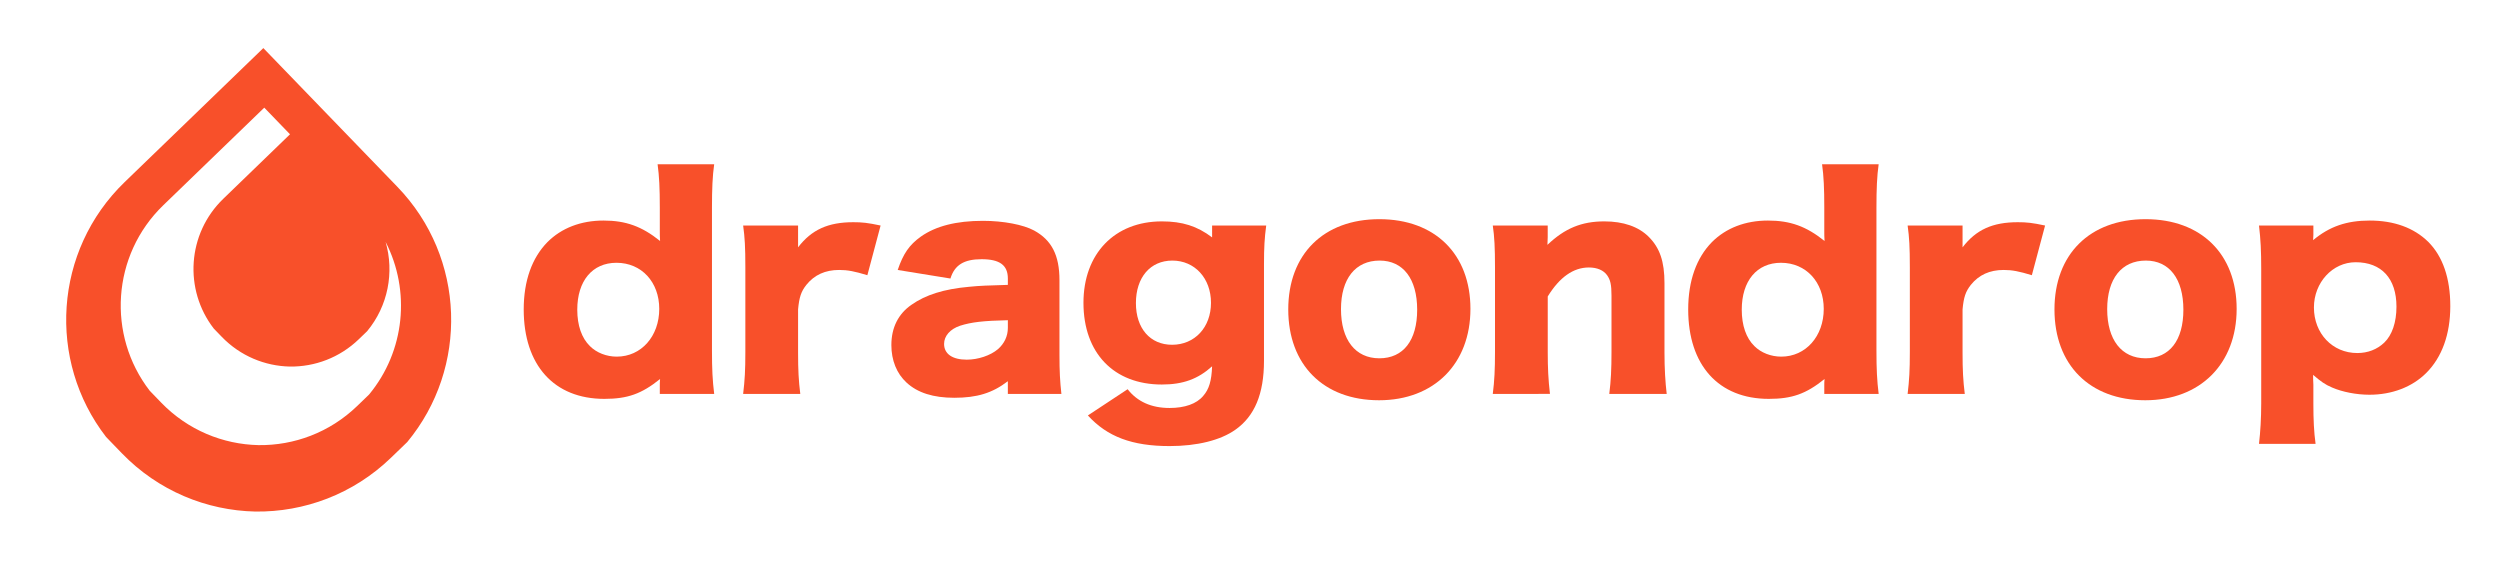
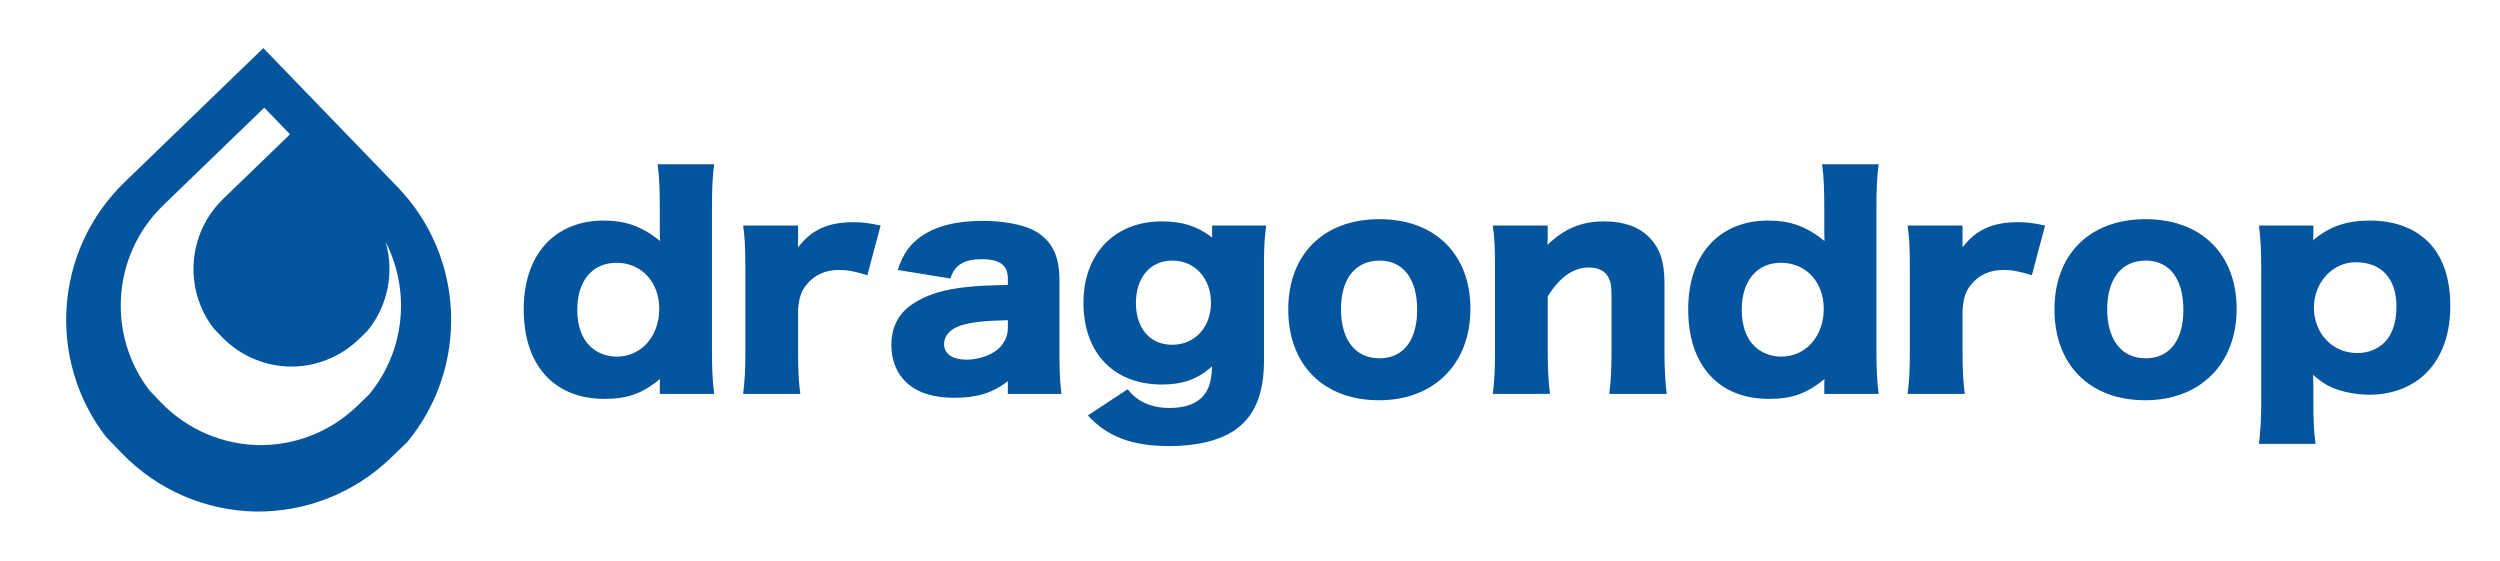
<svg xmlns="http://www.w3.org/2000/svg" version="1.1" id="Layer_1" x="0px" y="0px" width="581.57px" height="130.445px" viewBox="0 0 581.57 130.445" enable-background="new 0 0 581.57 130.445" xml:space="preserve">
-   <path fill="#F8502A" d="M92.436,43.453L61.258,11.186L28.994,42.364c-16.497,15.942-18.036,41.528-4.328,59.269l3.65,3.778  c8.503,8.805,19.753,13.344,31.095,13.591c11.34,0.142,22.742-4.014,31.544-12.52l3.78-3.647  C109.039,85.573,108.38,59.949,92.436,43.453z M85.854,91.78l-2.752,2.656c-6.411,6.191-14.711,9.221-22.971,9.112  c-8.256-0.18-16.446-3.485-22.639-9.893l-2.66-2.752c-9.979-12.919-8.858-31.548,3.151-43.157l23.493-22.702l5.987,6.197  L51.935,46.25c-8.4,8.117-9.185,21.148-2.205,30.182l1.859,1.924c4.329,4.48,10.059,6.793,15.833,6.917  c5.774,0.074,11.579-2.042,16.062-6.373l1.924-1.856c4.889-5.897,6.328-13.713,4.302-20.756  C95.542,67.644,94.225,81.677,85.854,91.78z" />
+   <path fill="#05559E" d="M92.436,43.453L61.258,11.186L28.994,42.364c-16.497,15.942-18.036,41.528-4.328,59.269l3.65,3.778  c8.503,8.805,19.753,13.344,31.095,13.591c11.34,0.142,22.742-4.014,31.544-12.52l3.78-3.647  C109.039,85.573,108.38,59.949,92.436,43.453z M85.854,91.78l-2.752,2.656c-6.411,6.191-14.711,9.221-22.971,9.112  c-8.256-0.18-16.446-3.485-22.639-9.893l-2.66-2.752c-9.979-12.919-8.858-31.548,3.151-43.157l23.493-22.702l5.987,6.197  L51.935,46.25c-8.4,8.117-9.185,21.148-2.205,30.182l1.859,1.924c4.329,4.48,10.059,6.793,15.833,6.917  c5.774,0.074,11.579-2.042,16.062-6.373l1.924-1.856c4.889-5.897,6.328-13.713,4.302-20.756  C95.542,67.644,94.225,81.677,85.854,91.78z" />
  <g>
-     <path fill="#F8502A" d="M153.49,89.578c0-0.384,0-0.833,0.064-1.412c-4.303,3.468-7.577,4.623-12.972,4.623   c-11.687,0-18.751-7.834-18.751-20.804c0-6.68,1.927-12.009,5.522-15.669c3.274-3.275,7.771-5.009,13.036-5.009   c5.2,0,8.925,1.349,13.164,4.752c-0.064-0.965-0.064-1.542-0.064-2.44v-5.33c0-4.495-0.129-7.257-0.514-10.082h13.164   c-0.387,2.697-0.515,5.779-0.515,10.082v33.263c0,4.304,0.128,6.935,0.515,10.081h-12.65V89.578L153.49,89.578z M134.289,72.047   c0,3.66,1.028,6.616,2.954,8.479c1.542,1.539,3.854,2.438,6.229,2.438c5.715,0,9.889-4.752,9.889-11.109   c0-6.229-4.109-10.725-9.954-10.725C137.821,61.132,134.289,65.305,134.289,72.047z" />
-     <path fill="#F8502A" d="M201.773,64.021c-2.953-0.898-4.56-1.221-6.55-1.221c-3.275,0-5.779,1.156-7.642,3.468   c-1.22,1.541-1.669,2.89-1.926,5.717v10.016c0,4.11,0.128,6.551,0.513,9.633h-13.292c0.385-3.21,0.514-5.521,0.514-9.697V62.159   c0-4.688-0.129-6.935-0.514-9.696h12.778v5.073c3.146-4.109,6.999-5.844,12.843-5.844c2.054,0,3.339,0.128,6.356,0.771   L201.773,64.021z" />
-     <path fill="#F8502A" d="M234.455,64.792c0-3.082-1.862-4.494-6.101-4.494c-4.109,0-6.292,1.349-7.256,4.494l-12.265-1.99   c1.284-3.788,2.696-5.844,5.395-7.77c3.467-2.44,8.218-3.66,14.447-3.66c4.753,0,9.375,0.898,11.881,2.248   c4.108,2.247,5.905,5.779,5.905,11.558v17.338c0,3.918,0.128,6.229,0.45,9.118h-12.457V88.68c-3.596,2.762-7.19,3.854-12.458,3.854   c-4.879,0-8.54-1.157-11.107-3.532c-2.312-2.119-3.532-5.202-3.532-8.733c0-4.044,1.604-7.255,4.687-9.374   c3.276-2.312,7.578-3.66,13.357-4.176c2.504-0.256,4.429-0.318,9.054-0.448V64.792z M234.455,74.488   c-5.715,0.129-8.477,0.449-11.108,1.284c-2.312,0.771-3.726,2.376-3.726,4.237c0,2.312,1.927,3.66,5.266,3.66   c2.633,0,5.521-0.964,7.256-2.439c1.477-1.284,2.312-3.018,2.312-4.944L234.455,74.488L234.455,74.488z" />
-     <path fill="#F8502A" d="M262.319,90.542c2.248,2.891,5.521,4.366,9.76,4.366c3.533,0,6.293-0.963,7.834-2.824   c1.349-1.542,1.927-3.469,2.056-6.871c-3.275,2.953-6.743,4.237-11.688,4.237c-11.174,0-18.238-7.32-18.238-19.007   c0-11.43,7.256-18.943,18.238-18.943c4.751,0,8.219,1.092,11.688,3.725c0-0.514,0-0.706,0-1.413v-1.349h12.586   c-0.387,2.89-0.516,5.138-0.516,8.926v22.537c0,7.707-2.183,12.908-6.679,16.056c-3.466,2.439-8.86,3.788-15.282,3.788   c-8.731,0-14.511-2.185-19.006-7.126L262.319,90.542z M272.656,80.204c5.266,0,9.054-4.047,9.054-9.761   c0-5.715-3.788-9.825-8.987-9.825c-5.139,0-8.478,3.918-8.478,9.89C264.245,76.416,267.584,80.204,272.656,80.204z" />
-     <path fill="#F8502A" d="M299.685,71.985c0-12.843,8.22-20.999,21.191-20.999c12.971,0,21.189,8.156,21.189,20.869   c0,12.778-8.476,21.255-21.254,21.255C307.905,93.11,299.685,84.891,299.685,71.985z M311.951,71.919   c0,7.127,3.339,11.432,8.927,11.432c5.586,0,8.796-4.175,8.796-11.304c0-7.189-3.274-11.429-8.732-11.429   C315.29,60.618,311.951,64.856,311.951,71.919z" />
-     <path fill="#F8502A" d="M347.264,91.634c0.386-3.019,0.515-5.716,0.515-9.697V62.159c0-4.43-0.129-7.127-0.515-9.696h12.777v2.697   c0,0.385-0.063,1.349-0.063,1.798c4.046-3.853,7.964-5.458,13.228-5.458c4.433,0,7.965,1.22,10.341,3.597   c2.567,2.567,3.658,5.716,3.658,10.787v16.117c0,3.726,0.193,6.938,0.516,9.633h-13.357c0.386-3.082,0.515-5.777,0.515-9.697   V68.774c0-2.569-0.258-3.661-1.026-4.753c-0.835-1.155-2.312-1.798-4.238-1.798c-3.596,0-6.807,2.248-9.567,6.741v12.971   c0,3.66,0.129,6.357,0.515,9.697L347.264,91.634L347.264,91.634z" />
-     <path fill="#F8502A" d="M424.381,89.578c0-0.384,0-0.833,0.063-1.412c-4.302,3.468-7.576,4.623-12.971,4.623   c-11.688,0-18.751-7.834-18.751-20.804c0-6.68,1.927-12.009,5.521-15.669c3.276-3.275,7.771-5.009,13.035-5.009   c5.202,0,8.927,1.349,13.164,4.752c-0.063-0.965-0.063-1.542-0.063-2.44v-5.33c0-4.495-0.127-7.257-0.514-10.082h13.164   c-0.386,2.697-0.515,5.779-0.515,10.082v33.263c0,4.304,0.129,6.935,0.515,10.081h-12.649V89.578z M405.181,72.047   c0,3.66,1.025,6.616,2.954,8.479c1.539,1.539,3.852,2.438,6.229,2.438c5.714,0,9.89-4.752,9.89-11.109   c0-6.229-4.11-10.725-9.953-10.725C408.713,61.132,405.181,65.305,405.181,72.047z" />
-     <path fill="#F8502A" d="M472.665,64.021c-2.953-0.898-4.561-1.221-6.55-1.221c-3.273,0-5.777,1.156-7.642,3.468   c-1.22,1.541-1.67,2.89-1.927,5.717v10.016c0,4.11,0.13,6.551,0.515,9.633h-13.293c0.386-3.21,0.514-5.521,0.514-9.697V62.159   c0-4.688-0.128-6.935-0.514-9.696h12.778v5.073c3.146-4.109,6.999-5.844,12.844-5.844c2.055,0,3.339,0.128,6.355,0.771   L472.665,64.021z" />
-     <path fill="#F8502A" d="M477.927,71.985c0-12.843,8.22-20.999,21.191-20.999c12.971,0,21.189,8.156,21.189,20.869   c0,12.778-8.477,21.255-21.254,21.255C486.146,93.11,477.927,84.891,477.927,71.985z M490.192,71.919   c0,7.127,3.339,11.432,8.927,11.432c5.585,0,8.796-4.175,8.796-11.304c0-7.189-3.273-11.429-8.732-11.429   C493.531,60.618,490.192,64.856,490.192,71.919z" />
-     <path fill="#F8502A" d="M525.507,103.255c0.32-2.761,0.515-5.97,0.515-9.374V62.545c0-4.174-0.13-6.807-0.515-10.082h12.649v2.184   c0,0.386-0.062,0.898-0.062,1.22c3.852-3.211,7.834-4.56,13.163-4.56c5.65,0,10.273,1.67,13.612,4.944   c3.403,3.403,5.139,8.478,5.139,14.962c0,6.551-1.928,11.879-5.587,15.541c-3.275,3.272-7.962,5.072-13.229,5.072   c-3.019,0-6.294-0.642-8.668-1.672c-1.67-0.705-2.634-1.41-4.431-2.952c0,0.578,0,1.412,0.062,2.312v4.431   c0,3.596,0.128,6.549,0.514,9.31H525.507z M554.659,79.689c1.799-1.734,2.825-4.688,2.825-8.349c0-6.55-3.467-10.338-9.503-10.338   c-5.331,0-9.697,4.688-9.697,10.531c0,6.035,4.305,10.595,10.082,10.595C550.806,82.13,552.989,81.295,554.659,79.689z" />
+     <path fill="#05559E" d="M153.49,89.578c0-0.384,0-0.833,0.064-1.412c-4.303,3.468-7.577,4.623-12.972,4.623   c-11.687,0-18.751-7.834-18.751-20.804c0-6.68,1.927-12.009,5.522-15.669c3.274-3.275,7.771-5.009,13.036-5.009   c5.2,0,8.925,1.349,13.164,4.752c-0.064-0.965-0.064-1.542-0.064-2.44v-5.33c0-4.495-0.129-7.257-0.514-10.082h13.164   c-0.387,2.697-0.515,5.779-0.515,10.082v33.263c0,4.304,0.128,6.935,0.515,10.081h-12.65V89.578L153.49,89.578z M134.289,72.047   c0,3.66,1.028,6.616,2.954,8.479c1.542,1.539,3.854,2.438,6.229,2.438c5.715,0,9.889-4.752,9.889-11.109   c0-6.229-4.109-10.725-9.954-10.725C137.821,61.132,134.289,65.305,134.289,72.047z" />
+     <path fill="#05559E" d="M201.773,64.021c-2.953-0.898-4.56-1.221-6.55-1.221c-3.275,0-5.779,1.156-7.642,3.468   c-1.22,1.541-1.669,2.89-1.926,5.717v10.016c0,4.11,0.128,6.551,0.513,9.633h-13.292c0.385-3.21,0.514-5.521,0.514-9.697V62.159   c0-4.688-0.129-6.935-0.514-9.696h12.778v5.073c3.146-4.109,6.999-5.844,12.843-5.844c2.054,0,3.339,0.128,6.356,0.771   L201.773,64.021z" />
+     <path fill="#05559E" d="M234.455,64.792c0-3.082-1.862-4.494-6.101-4.494c-4.109,0-6.292,1.349-7.256,4.494l-12.265-1.99   c1.284-3.788,2.696-5.844,5.395-7.77c3.467-2.44,8.218-3.66,14.447-3.66c4.753,0,9.375,0.898,11.881,2.248   c4.108,2.247,5.905,5.779,5.905,11.558v17.338c0,3.918,0.128,6.229,0.45,9.118h-12.457V88.68c-3.596,2.762-7.19,3.854-12.458,3.854   c-4.879,0-8.54-1.157-11.107-3.532c-2.312-2.119-3.532-5.202-3.532-8.733c0-4.044,1.604-7.255,4.687-9.374   c3.276-2.312,7.578-3.66,13.357-4.176c2.504-0.256,4.429-0.318,9.054-0.448V64.792z M234.455,74.488   c-5.715,0.129-8.477,0.449-11.108,1.284c-2.312,0.771-3.726,2.376-3.726,4.237c0,2.312,1.927,3.66,5.266,3.66   c2.633,0,5.521-0.964,7.256-2.439c1.477-1.284,2.312-3.018,2.312-4.944L234.455,74.488L234.455,74.488z" />
+     <path fill="#05559E" d="M262.319,90.542c2.248,2.891,5.521,4.366,9.76,4.366c3.533,0,6.293-0.963,7.834-2.824   c1.349-1.542,1.927-3.469,2.056-6.871c-3.275,2.953-6.743,4.237-11.688,4.237c-11.174,0-18.238-7.32-18.238-19.007   c0-11.43,7.256-18.943,18.238-18.943c4.751,0,8.219,1.092,11.688,3.725c0-0.514,0-0.706,0-1.413v-1.349h12.586   c-0.387,2.89-0.516,5.138-0.516,8.926v22.537c0,7.707-2.183,12.908-6.679,16.056c-3.466,2.439-8.86,3.788-15.282,3.788   c-8.731,0-14.511-2.185-19.006-7.126L262.319,90.542z M272.656,80.204c5.266,0,9.054-4.047,9.054-9.761   c0-5.715-3.788-9.825-8.987-9.825c-5.139,0-8.478,3.918-8.478,9.89C264.245,76.416,267.584,80.204,272.656,80.204z" />
+     <path fill="#05559E" d="M299.685,71.985c0-12.843,8.22-20.999,21.191-20.999c12.971,0,21.189,8.156,21.189,20.869   c0,12.778-8.476,21.255-21.254,21.255C307.905,93.11,299.685,84.891,299.685,71.985z M311.951,71.919   c0,7.127,3.339,11.432,8.927,11.432c5.586,0,8.796-4.175,8.796-11.304c0-7.189-3.274-11.429-8.732-11.429   C315.29,60.618,311.951,64.856,311.951,71.919z" />
+     <path fill="#05559E" d="M347.264,91.634c0.386-3.019,0.515-5.716,0.515-9.697V62.159c0-4.43-0.129-7.127-0.515-9.696h12.777v2.697   c0,0.385-0.063,1.349-0.063,1.798c4.046-3.853,7.964-5.458,13.228-5.458c4.433,0,7.965,1.22,10.341,3.597   c2.567,2.567,3.658,5.716,3.658,10.787v16.117c0,3.726,0.193,6.938,0.516,9.633h-13.357c0.386-3.082,0.515-5.777,0.515-9.697   V68.774c0-2.569-0.258-3.661-1.026-4.753c-0.835-1.155-2.312-1.798-4.238-1.798c-3.596,0-6.807,2.248-9.567,6.741v12.971   c0,3.66,0.129,6.357,0.515,9.697L347.264,91.634L347.264,91.634z" />
+     <path fill="#05559E" d="M424.381,89.578c0-0.384,0-0.833,0.063-1.412c-4.302,3.468-7.576,4.623-12.971,4.623   c-11.688,0-18.751-7.834-18.751-20.804c0-6.68,1.927-12.009,5.521-15.669c3.276-3.275,7.771-5.009,13.035-5.009   c5.202,0,8.927,1.349,13.164,4.752c-0.063-0.965-0.063-1.542-0.063-2.44v-5.33c0-4.495-0.127-7.257-0.514-10.082h13.164   c-0.386,2.697-0.515,5.779-0.515,10.082v33.263c0,4.304,0.129,6.935,0.515,10.081h-12.649V89.578z M405.181,72.047   c0,3.66,1.025,6.616,2.954,8.479c1.539,1.539,3.852,2.438,6.229,2.438c5.714,0,9.89-4.752,9.89-11.109   c0-6.229-4.11-10.725-9.953-10.725C408.713,61.132,405.181,65.305,405.181,72.047z" />
+     <path fill="#05559E" d="M472.665,64.021c-2.953-0.898-4.561-1.221-6.55-1.221c-3.273,0-5.777,1.156-7.642,3.468   c-1.22,1.541-1.67,2.89-1.927,5.717v10.016c0,4.11,0.13,6.551,0.515,9.633h-13.293c0.386-3.21,0.514-5.521,0.514-9.697V62.159   c0-4.688-0.128-6.935-0.514-9.696h12.778v5.073c3.146-4.109,6.999-5.844,12.844-5.844c2.055,0,3.339,0.128,6.355,0.771   L472.665,64.021z" />
+     <path fill="#05559E" d="M477.927,71.985c0-12.843,8.22-20.999,21.191-20.999c12.971,0,21.189,8.156,21.189,20.869   c0,12.778-8.477,21.255-21.254,21.255C486.146,93.11,477.927,84.891,477.927,71.985z M490.192,71.919   c0,7.127,3.339,11.432,8.927,11.432c5.585,0,8.796-4.175,8.796-11.304c0-7.189-3.273-11.429-8.732-11.429   C493.531,60.618,490.192,64.856,490.192,71.919z" />
+     <path fill="#05559E" d="M525.507,103.255c0.32-2.761,0.515-5.97,0.515-9.374V62.545c0-4.174-0.13-6.807-0.515-10.082h12.649v2.184   c0,0.386-0.062,0.898-0.062,1.22c3.852-3.211,7.834-4.56,13.163-4.56c5.65,0,10.273,1.67,13.612,4.944   c3.403,3.403,5.139,8.478,5.139,14.962c0,6.551-1.928,11.879-5.587,15.541c-3.275,3.272-7.962,5.072-13.229,5.072   c-3.019,0-6.294-0.642-8.668-1.672c-1.67-0.705-2.634-1.41-4.431-2.952c0,0.578,0,1.412,0.062,2.312v4.431   c0,3.596,0.128,6.549,0.514,9.31H525.507z M554.659,79.689c1.799-1.734,2.825-4.688,2.825-8.349c0-6.55-3.467-10.338-9.503-10.338   c-5.331,0-9.697,4.688-9.697,10.531c0,6.035,4.305,10.595,10.082,10.595C550.806,82.13,552.989,81.295,554.659,79.689z" />
  </g>
</svg>
